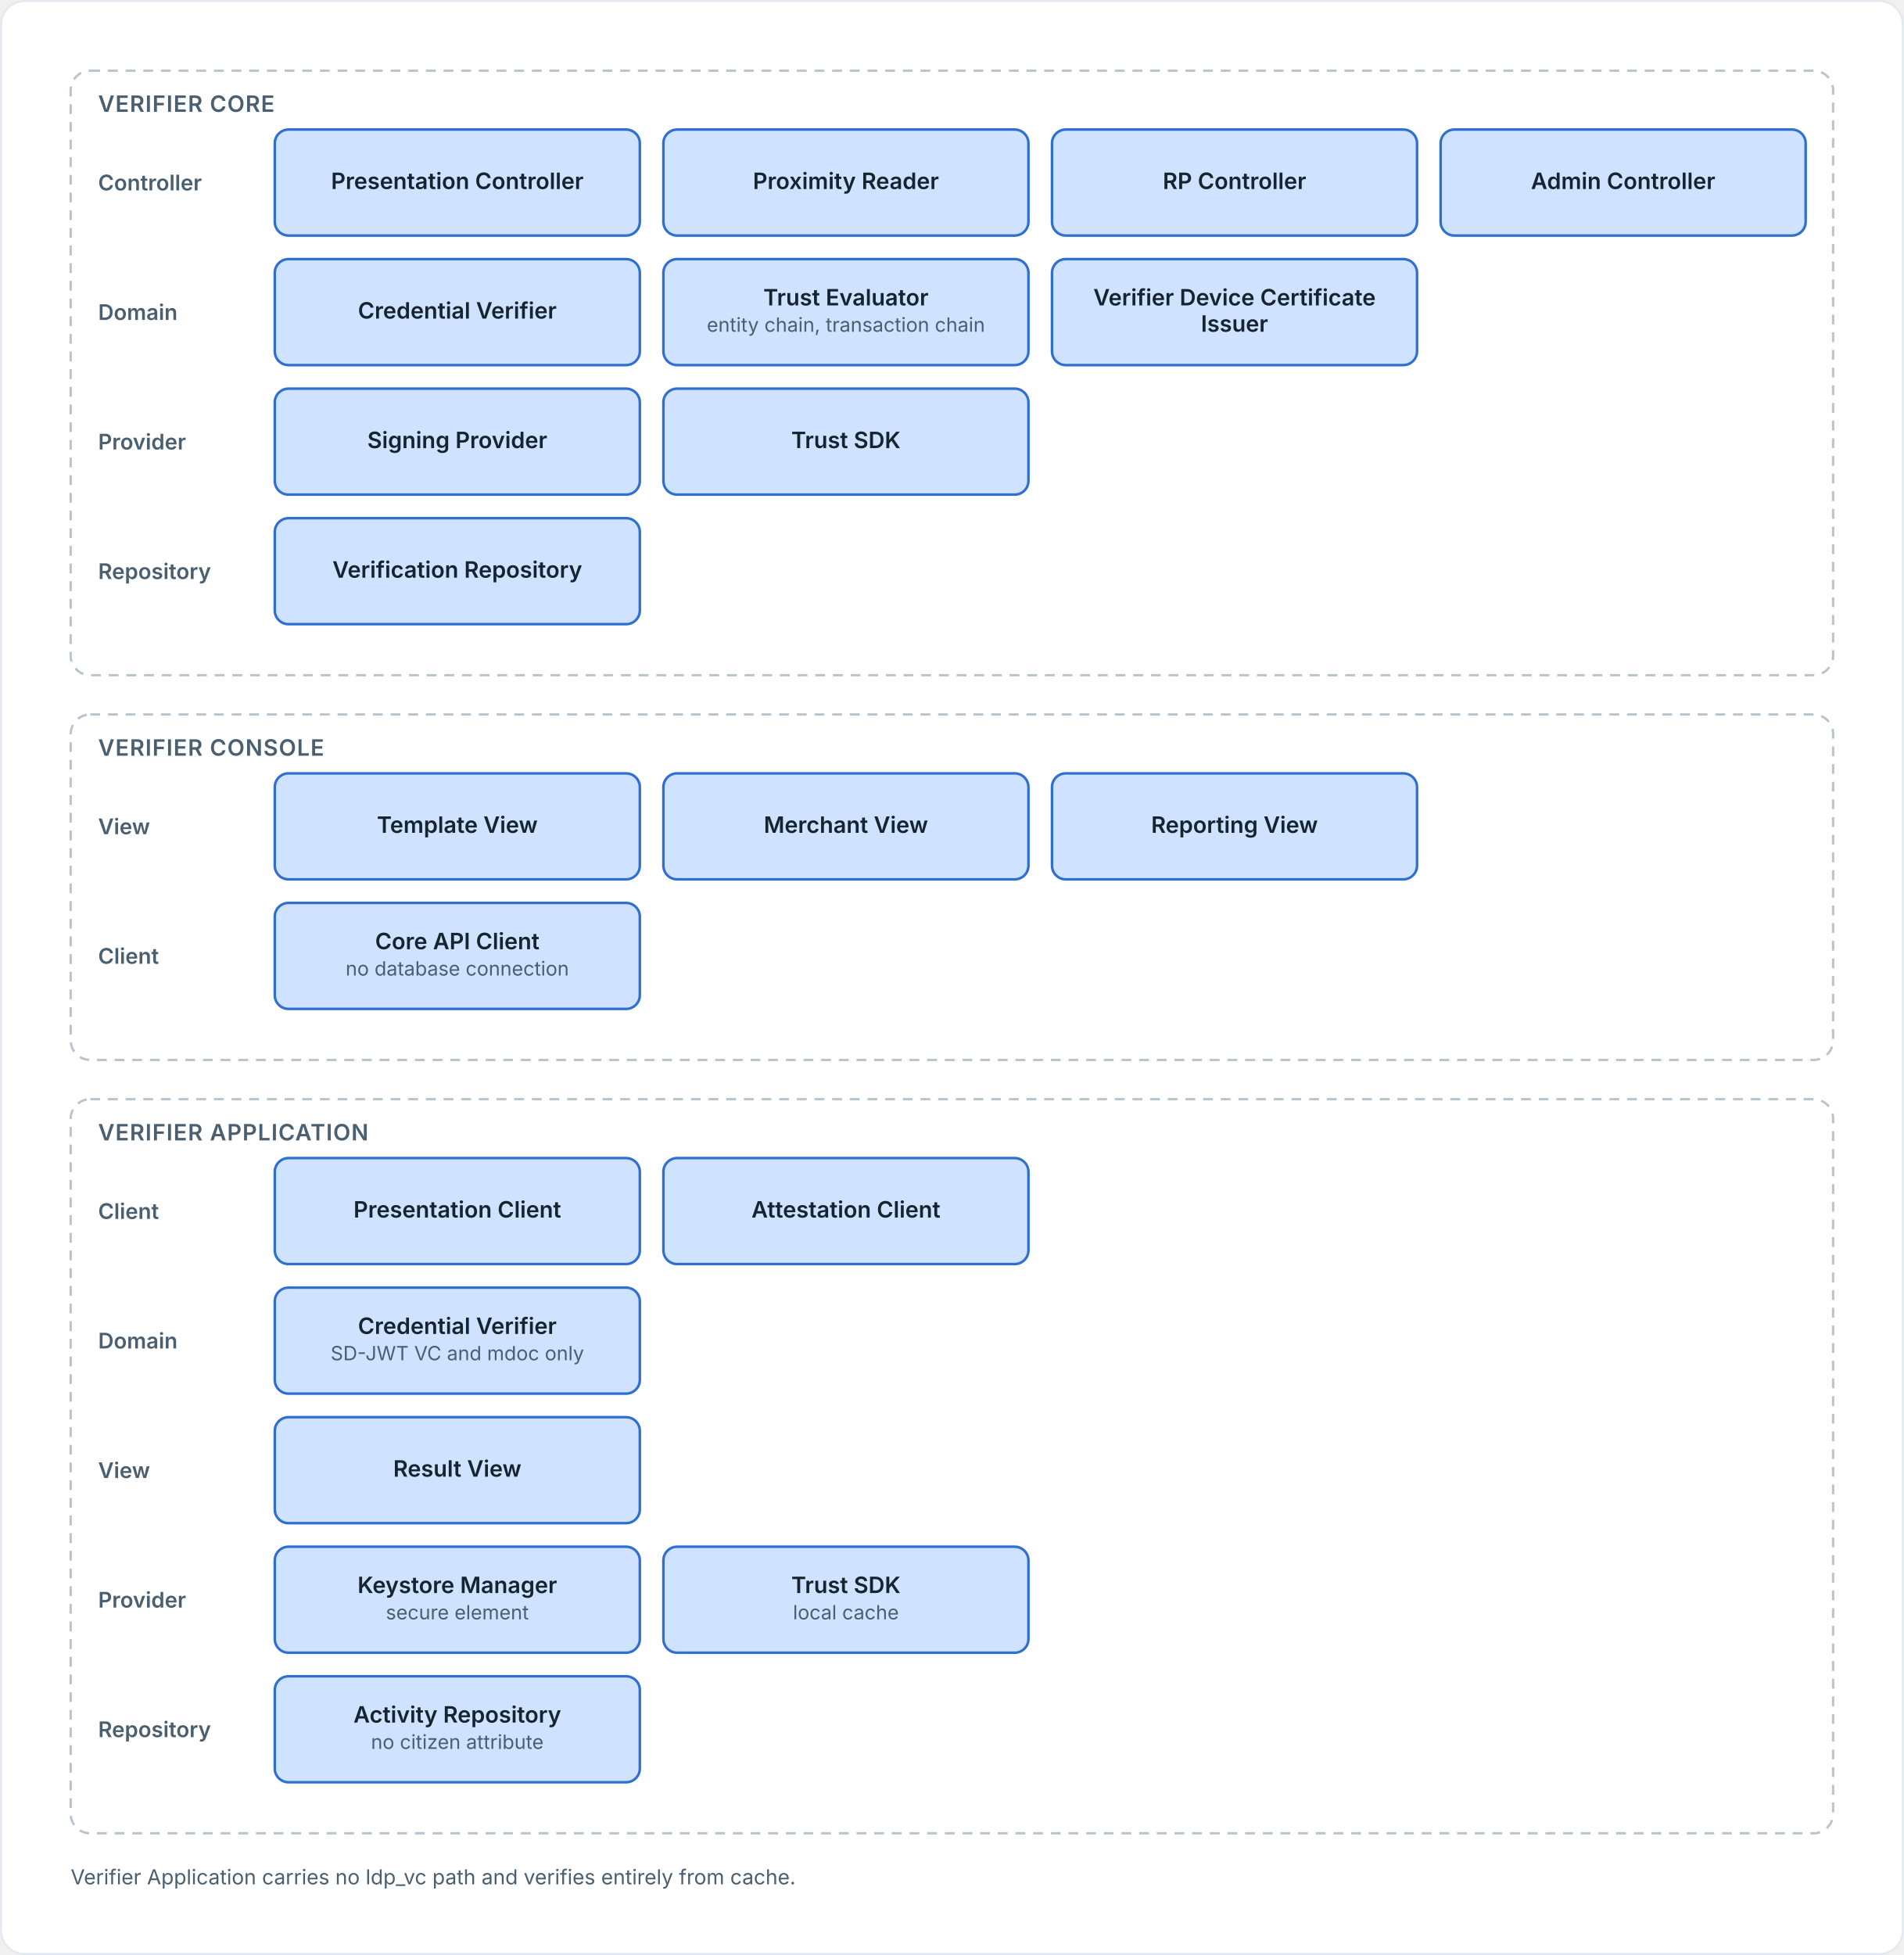
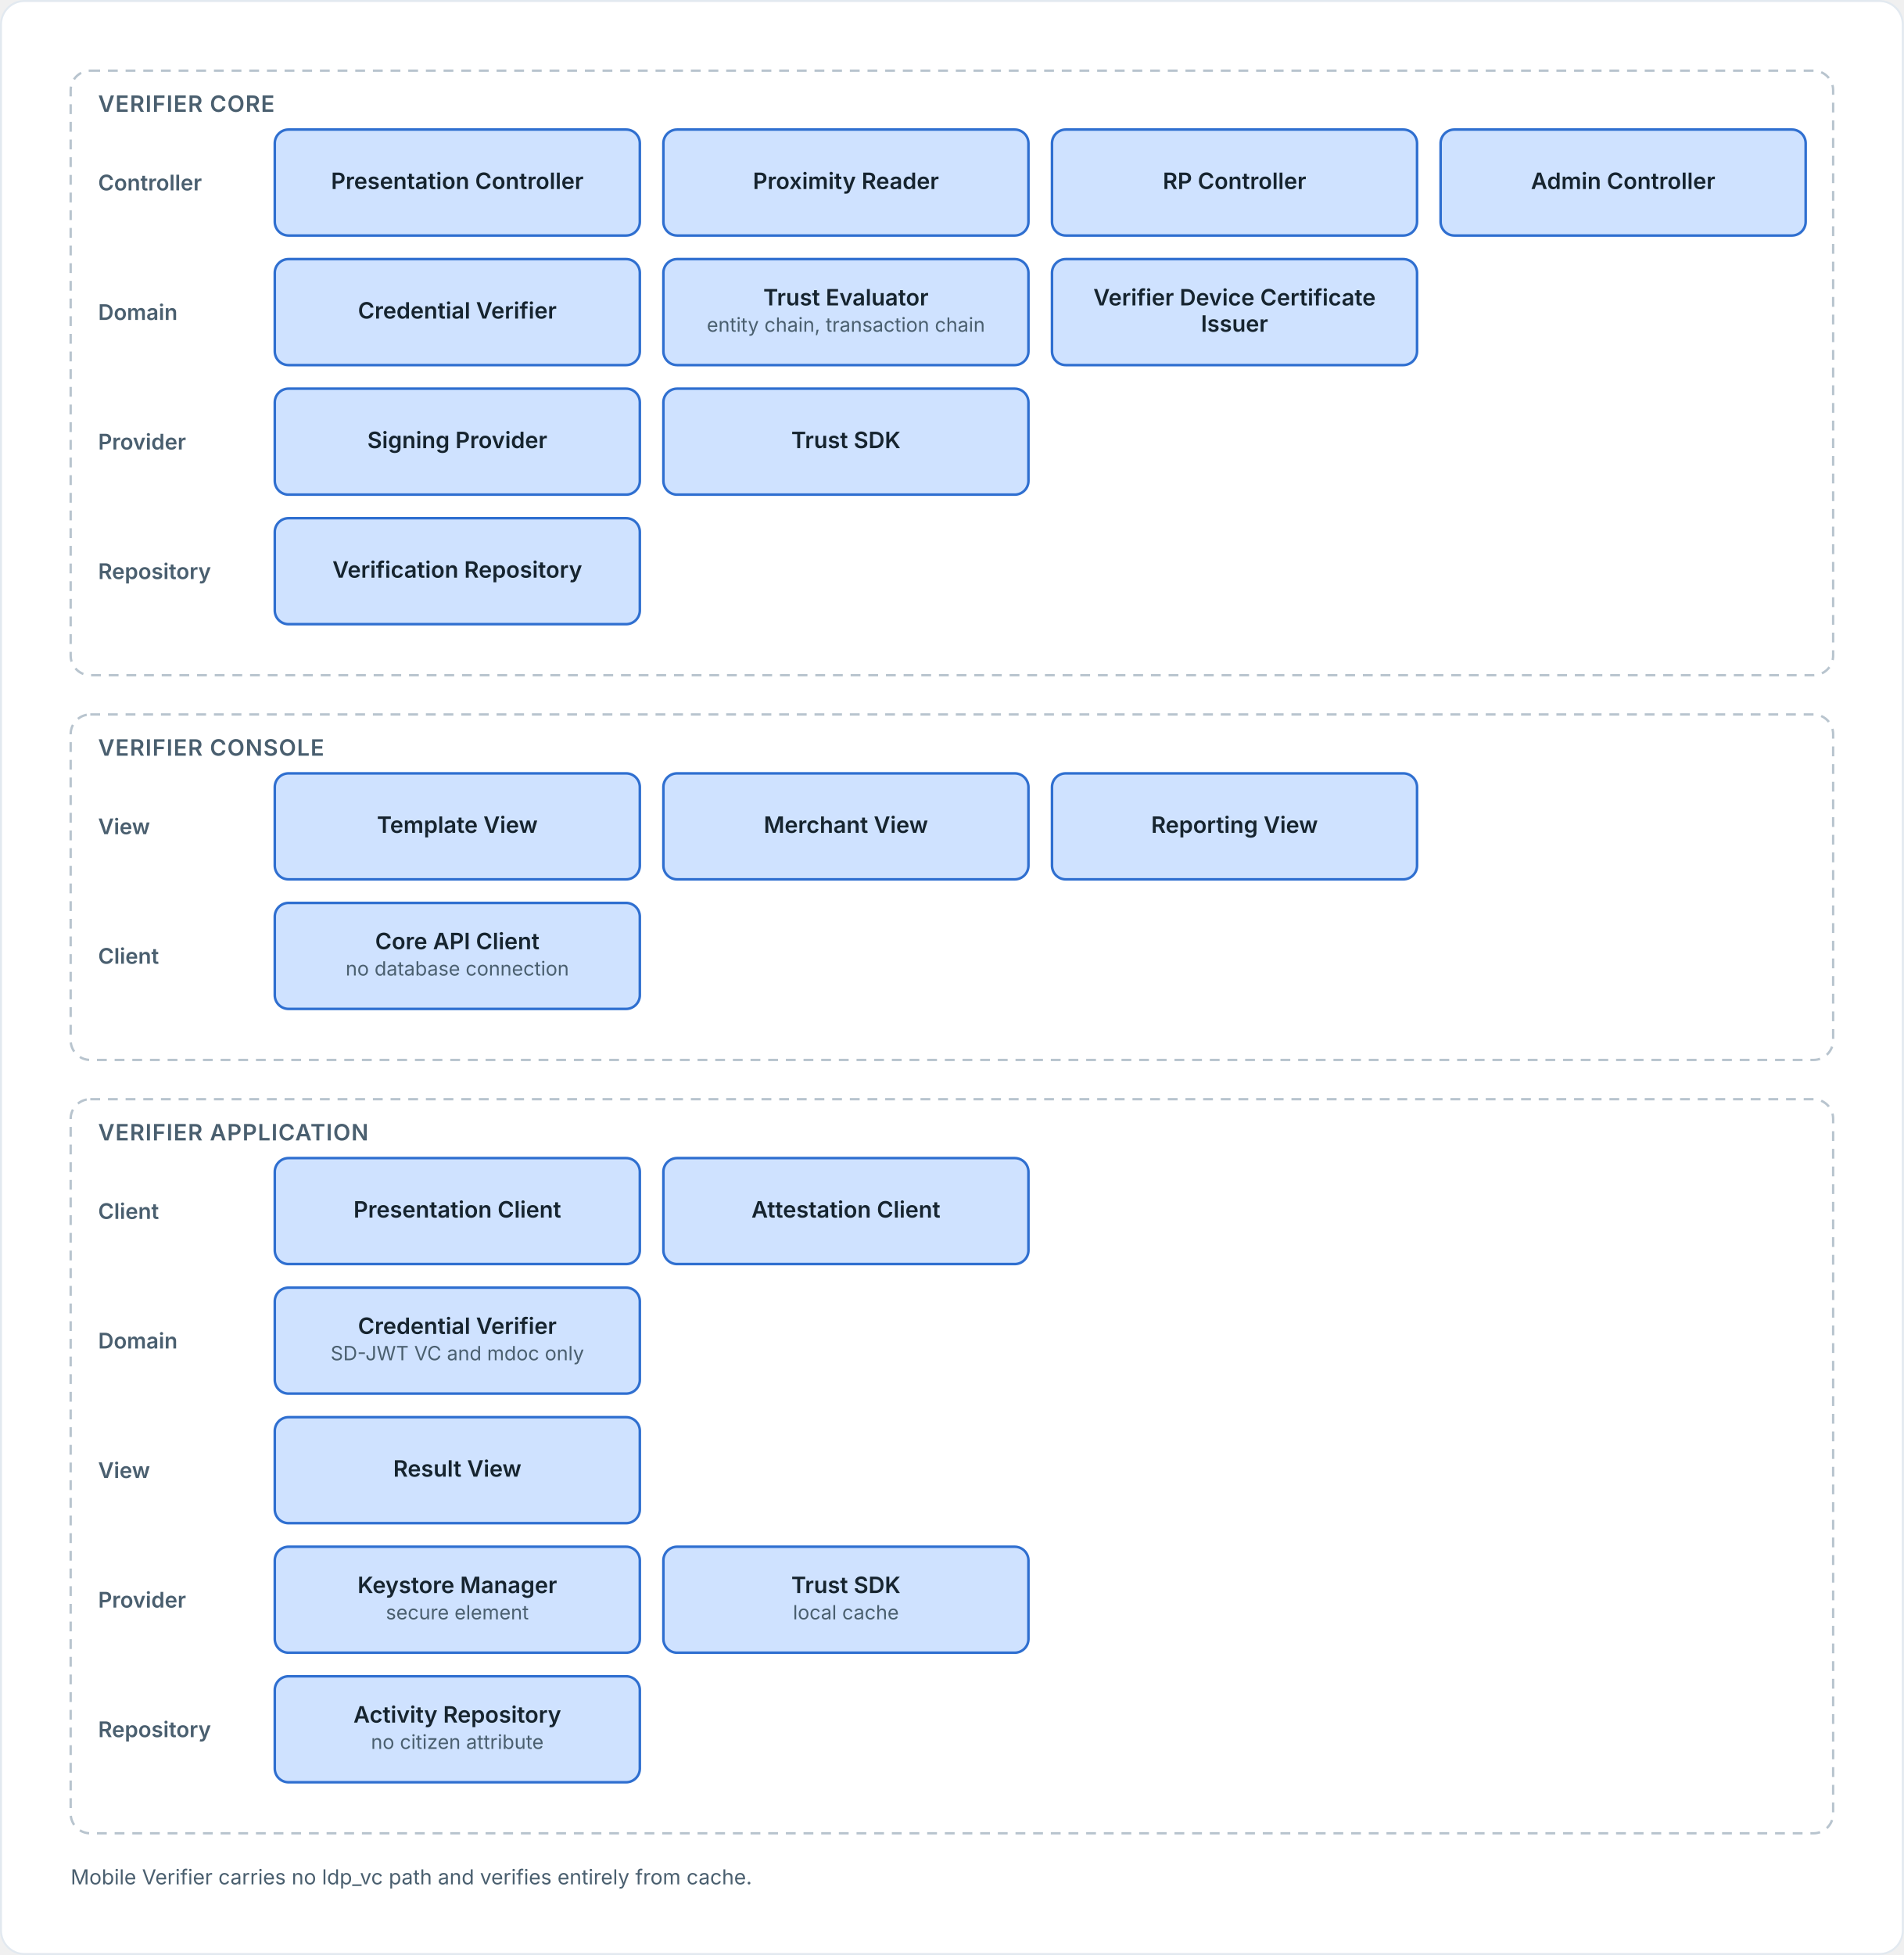
<svg xmlns="http://www.w3.org/2000/svg" viewBox="0 0 970 996" width="970" height="996" role="img" aria-labelledby="t d">
  <defs>
    <marker id="arrow" viewBox="0 0 10 10" refX="9" refY="5" markerWidth="7" markerHeight="7" orient="auto-start-reverse">
      <path d="M0,1 L9,5 L0,9 z" fill="#5c7180" />
    </marker>
  </defs>
  <rect x="0.5" y="0.5" width="969" height="995" rx="12" fill="#ffffff" stroke="#e2e9f0" />
  <g transform="translate(36,36)">
    <rect x="0" y="0.0" width="898" height="308" rx="10" fill="none" stroke="#b8c4ce" stroke-width="1.2" stroke-dasharray="5 4" />
    <text x="14" y="21.0" font-family="Inter, -apple-system, BlinkMacSystemFont, 'Segoe UI', sans-serif" font-size="11.5" font-weight="600" letter-spacing="0.4" fill="#4a5f6f">VERIFIER CORE</text>
    <text x="14" y="61.0" font-family="Inter, -apple-system, BlinkMacSystemFont, 'Segoe UI', sans-serif" font-size="11" font-weight="600" fill="#4a5f6f">Controller</text>
    <rect x="104" y="30.0" width="186" height="54" rx="7" fill="#cfe2ff" stroke="#2f6fd0" stroke-width="1.3" />
    <text x="197.0" y="60.3" text-anchor="middle" font-family="Inter, -apple-system, BlinkMacSystemFont, 'Segoe UI', sans-serif" font-size="11.5" font-weight="600" fill="#16242f">Presentation Controller</text>
    <rect x="302" y="30.0" width="186" height="54" rx="7" fill="#cfe2ff" stroke="#2f6fd0" stroke-width="1.3" />
    <text x="395.0" y="60.3" text-anchor="middle" font-family="Inter, -apple-system, BlinkMacSystemFont, 'Segoe UI', sans-serif" font-size="11.5" font-weight="600" fill="#16242f">Proximity Reader</text>
    <rect x="500" y="30.0" width="186" height="54" rx="7" fill="#cfe2ff" stroke="#2f6fd0" stroke-width="1.3" />
    <text x="593.0" y="60.3" text-anchor="middle" font-family="Inter, -apple-system, BlinkMacSystemFont, 'Segoe UI', sans-serif" font-size="11.5" font-weight="600" fill="#16242f">RP Controller</text>
    <rect x="698" y="30.0" width="186" height="54" rx="7" fill="#cfe2ff" stroke="#2f6fd0" stroke-width="1.3" />
    <text x="791.0" y="60.3" text-anchor="middle" font-family="Inter, -apple-system, BlinkMacSystemFont, 'Segoe UI', sans-serif" font-size="11.5" font-weight="600" fill="#16242f">Admin Controller</text>
    <text x="14" y="127.0" font-family="Inter, -apple-system, BlinkMacSystemFont, 'Segoe UI', sans-serif" font-size="11" font-weight="600" fill="#4a5f6f">Domain</text>
    <rect x="104" y="96.0" width="186" height="54" rx="7" fill="#cfe2ff" stroke="#2f6fd0" stroke-width="1.3" />
    <text x="197.0" y="126.3" text-anchor="middle" font-family="Inter, -apple-system, BlinkMacSystemFont, 'Segoe UI', sans-serif" font-size="11.5" font-weight="600" fill="#16242f">Credential Verifier</text>
    <rect x="302" y="96.0" width="186" height="54" rx="7" fill="#cfe2ff" stroke="#2f6fd0" stroke-width="1.3" />
    <text x="395.0" y="119.6" text-anchor="middle" font-family="Inter, -apple-system, BlinkMacSystemFont, 'Segoe UI', sans-serif" font-size="11.5" font-weight="600" fill="#16242f">Trust Evaluator</text>
    <text x="395.0" y="133.0" text-anchor="middle" font-family="Inter, -apple-system, BlinkMacSystemFont, 'Segoe UI', sans-serif" font-size="10" font-weight="400" fill="#4a5f6f">entity chain, transaction chain</text>
    <rect x="500" y="96.0" width="186" height="54" rx="7" fill="#cfe2ff" stroke="#2f6fd0" stroke-width="1.3" />
    <text x="593.0" y="119.6" text-anchor="middle" font-family="Inter, -apple-system, BlinkMacSystemFont, 'Segoe UI', sans-serif" font-size="11.5" font-weight="600" fill="#16242f">Verifier Device Certificate</text>
    <text x="593.0" y="133.0" text-anchor="middle" font-family="Inter, -apple-system, BlinkMacSystemFont, 'Segoe UI', sans-serif" font-size="11.5" font-weight="600" fill="#16242f">Issuer</text>
    <text x="14" y="193.0" font-family="Inter, -apple-system, BlinkMacSystemFont, 'Segoe UI', sans-serif" font-size="11" font-weight="600" fill="#4a5f6f">Provider</text>
    <rect x="104" y="162.0" width="186" height="54" rx="7" fill="#cfe2ff" stroke="#2f6fd0" stroke-width="1.3" />
    <text x="197.0" y="192.3" text-anchor="middle" font-family="Inter, -apple-system, BlinkMacSystemFont, 'Segoe UI', sans-serif" font-size="11.5" font-weight="600" fill="#16242f">Signing Provider</text>
    <rect x="302" y="162.0" width="186" height="54" rx="7" fill="#cfe2ff" stroke="#2f6fd0" stroke-width="1.3" />
    <text x="395.0" y="192.3" text-anchor="middle" font-family="Inter, -apple-system, BlinkMacSystemFont, 'Segoe UI', sans-serif" font-size="11.5" font-weight="600" fill="#16242f">Trust SDK</text>
    <text x="14" y="259.0" font-family="Inter, -apple-system, BlinkMacSystemFont, 'Segoe UI', sans-serif" font-size="11" font-weight="600" fill="#4a5f6f">Repository</text>
    <rect x="104" y="228.0" width="186" height="54" rx="7" fill="#cfe2ff" stroke="#2f6fd0" stroke-width="1.3" />
    <text x="197.0" y="258.3" text-anchor="middle" font-family="Inter, -apple-system, BlinkMacSystemFont, 'Segoe UI', sans-serif" font-size="11.5" font-weight="600" fill="#16242f">Verification Repository</text>
    <rect x="0" y="328.0" width="898" height="176" rx="10" fill="none" stroke="#b8c4ce" stroke-width="1.2" stroke-dasharray="5 4" />
    <text x="14" y="349.0" font-family="Inter, -apple-system, BlinkMacSystemFont, 'Segoe UI', sans-serif" font-size="11.5" font-weight="600" letter-spacing="0.4" fill="#4a5f6f">VERIFIER CONSOLE</text>
    <text x="14" y="389.0" font-family="Inter, -apple-system, BlinkMacSystemFont, 'Segoe UI', sans-serif" font-size="11" font-weight="600" fill="#4a5f6f">View</text>
    <rect x="104" y="358.0" width="186" height="54" rx="7" fill="#cfe2ff" stroke="#2f6fd0" stroke-width="1.3" />
    <text x="197.0" y="388.3" text-anchor="middle" font-family="Inter, -apple-system, BlinkMacSystemFont, 'Segoe UI', sans-serif" font-size="11.5" font-weight="600" fill="#16242f">Template View</text>
    <rect x="302" y="358.0" width="186" height="54" rx="7" fill="#cfe2ff" stroke="#2f6fd0" stroke-width="1.3" />
    <text x="395.0" y="388.3" text-anchor="middle" font-family="Inter, -apple-system, BlinkMacSystemFont, 'Segoe UI', sans-serif" font-size="11.5" font-weight="600" fill="#16242f">Merchant View</text>
    <rect x="500" y="358.0" width="186" height="54" rx="7" fill="#cfe2ff" stroke="#2f6fd0" stroke-width="1.3" />
    <text x="593.0" y="388.3" text-anchor="middle" font-family="Inter, -apple-system, BlinkMacSystemFont, 'Segoe UI', sans-serif" font-size="11.5" font-weight="600" fill="#16242f">Reporting View</text>
    <text x="14" y="455.0" font-family="Inter, -apple-system, BlinkMacSystemFont, 'Segoe UI', sans-serif" font-size="11" font-weight="600" fill="#4a5f6f">Client</text>
    <rect x="104" y="424.0" width="186" height="54" rx="7" fill="#cfe2ff" stroke="#2f6fd0" stroke-width="1.3" />
    <text x="197.0" y="447.6" text-anchor="middle" font-family="Inter, -apple-system, BlinkMacSystemFont, 'Segoe UI', sans-serif" font-size="11.5" font-weight="600" fill="#16242f">Core API Client</text>
    <text x="197.0" y="461.0" text-anchor="middle" font-family="Inter, -apple-system, BlinkMacSystemFont, 'Segoe UI', sans-serif" font-size="10" font-weight="400" fill="#4a5f6f">no database connection</text>
    <rect x="0" y="524.0" width="898" height="374" rx="10" fill="none" stroke="#b8c4ce" stroke-width="1.2" stroke-dasharray="5 4" />
    <text x="14" y="545.0" font-family="Inter, -apple-system, BlinkMacSystemFont, 'Segoe UI', sans-serif" font-size="11.5" font-weight="600" letter-spacing="0.4" fill="#4a5f6f">VERIFIER APPLICATION</text>
    <text x="14" y="585.0" font-family="Inter, -apple-system, BlinkMacSystemFont, 'Segoe UI', sans-serif" font-size="11" font-weight="600" fill="#4a5f6f">Client</text>
    <rect x="104" y="554.0" width="186" height="54" rx="7" fill="#cfe2ff" stroke="#2f6fd0" stroke-width="1.3" />
    <text x="197.0" y="584.3" text-anchor="middle" font-family="Inter, -apple-system, BlinkMacSystemFont, 'Segoe UI', sans-serif" font-size="11.5" font-weight="600" fill="#16242f">Presentation Client</text>
    <rect x="302" y="554.0" width="186" height="54" rx="7" fill="#cfe2ff" stroke="#2f6fd0" stroke-width="1.3" />
    <text x="395.0" y="584.3" text-anchor="middle" font-family="Inter, -apple-system, BlinkMacSystemFont, 'Segoe UI', sans-serif" font-size="11.5" font-weight="600" fill="#16242f">Attestation Client</text>
    <text x="14" y="651.0" font-family="Inter, -apple-system, BlinkMacSystemFont, 'Segoe UI', sans-serif" font-size="11" font-weight="600" fill="#4a5f6f">Domain</text>
    <rect x="104" y="620.0" width="186" height="54" rx="7" fill="#cfe2ff" stroke="#2f6fd0" stroke-width="1.3" />
    <text x="197.0" y="643.6" text-anchor="middle" font-family="Inter, -apple-system, BlinkMacSystemFont, 'Segoe UI', sans-serif" font-size="11.5" font-weight="600" fill="#16242f">Credential Verifier</text>
    <text x="197.0" y="657.0" text-anchor="middle" font-family="Inter, -apple-system, BlinkMacSystemFont, 'Segoe UI', sans-serif" font-size="10" font-weight="400" fill="#4a5f6f">SD-JWT VC and mdoc only</text>
    <text x="14" y="717.0" font-family="Inter, -apple-system, BlinkMacSystemFont, 'Segoe UI', sans-serif" font-size="11" font-weight="600" fill="#4a5f6f">View</text>
    <rect x="104" y="686.0" width="186" height="54" rx="7" fill="#cfe2ff" stroke="#2f6fd0" stroke-width="1.3" />
    <text x="197.0" y="716.3" text-anchor="middle" font-family="Inter, -apple-system, BlinkMacSystemFont, 'Segoe UI', sans-serif" font-size="11.5" font-weight="600" fill="#16242f">Result View</text>
    <text x="14" y="783.0" font-family="Inter, -apple-system, BlinkMacSystemFont, 'Segoe UI', sans-serif" font-size="11" font-weight="600" fill="#4a5f6f">Provider</text>
    <rect x="104" y="752.0" width="186" height="54" rx="7" fill="#cfe2ff" stroke="#2f6fd0" stroke-width="1.3" />
    <text x="197.0" y="775.6" text-anchor="middle" font-family="Inter, -apple-system, BlinkMacSystemFont, 'Segoe UI', sans-serif" font-size="11.5" font-weight="600" fill="#16242f">Keystore Manager</text>
    <text x="197.0" y="789.0" text-anchor="middle" font-family="Inter, -apple-system, BlinkMacSystemFont, 'Segoe UI', sans-serif" font-size="10" font-weight="400" fill="#4a5f6f">secure element</text>
    <rect x="302" y="752.0" width="186" height="54" rx="7" fill="#cfe2ff" stroke="#2f6fd0" stroke-width="1.3" />
    <text x="395.0" y="775.6" text-anchor="middle" font-family="Inter, -apple-system, BlinkMacSystemFont, 'Segoe UI', sans-serif" font-size="11.5" font-weight="600" fill="#16242f">Trust SDK</text>
    <text x="395.0" y="789.0" text-anchor="middle" font-family="Inter, -apple-system, BlinkMacSystemFont, 'Segoe UI', sans-serif" font-size="10" font-weight="400" fill="#4a5f6f">local cache</text>
    <text x="14" y="849.0" font-family="Inter, -apple-system, BlinkMacSystemFont, 'Segoe UI', sans-serif" font-size="11" font-weight="600" fill="#4a5f6f">Repository</text>
    <rect x="104" y="818.0" width="186" height="54" rx="7" fill="#cfe2ff" stroke="#2f6fd0" stroke-width="1.3" />
    <text x="197.0" y="841.6" text-anchor="middle" font-family="Inter, -apple-system, BlinkMacSystemFont, 'Segoe UI', sans-serif" font-size="11.5" font-weight="600" fill="#16242f">Activity Repository</text>
    <text x="197.0" y="855.0" text-anchor="middle" font-family="Inter, -apple-system, BlinkMacSystemFont, 'Segoe UI', sans-serif" font-size="10" font-weight="400" fill="#4a5f6f">no citizen attribute</text>
-     <text x="0" y="924.0" text-anchor="start" font-family="Inter, -apple-system, BlinkMacSystemFont, 'Segoe UI', sans-serif" font-size="10.5" font-weight="400" fill="#4a5f6f">Verifier Application carries no ldp_vc path and verifies entirely from cache.</text>
+     <text x="0" y="924.0" text-anchor="start" font-family="Inter, -apple-system, BlinkMacSystemFont, 'Segoe UI', sans-serif" font-size="10.5" font-weight="400" fill="#4a5f6f">Mobile Verifier carries no ldp_vc path and verifies entirely from cache.</text>
  </g>
</svg>
